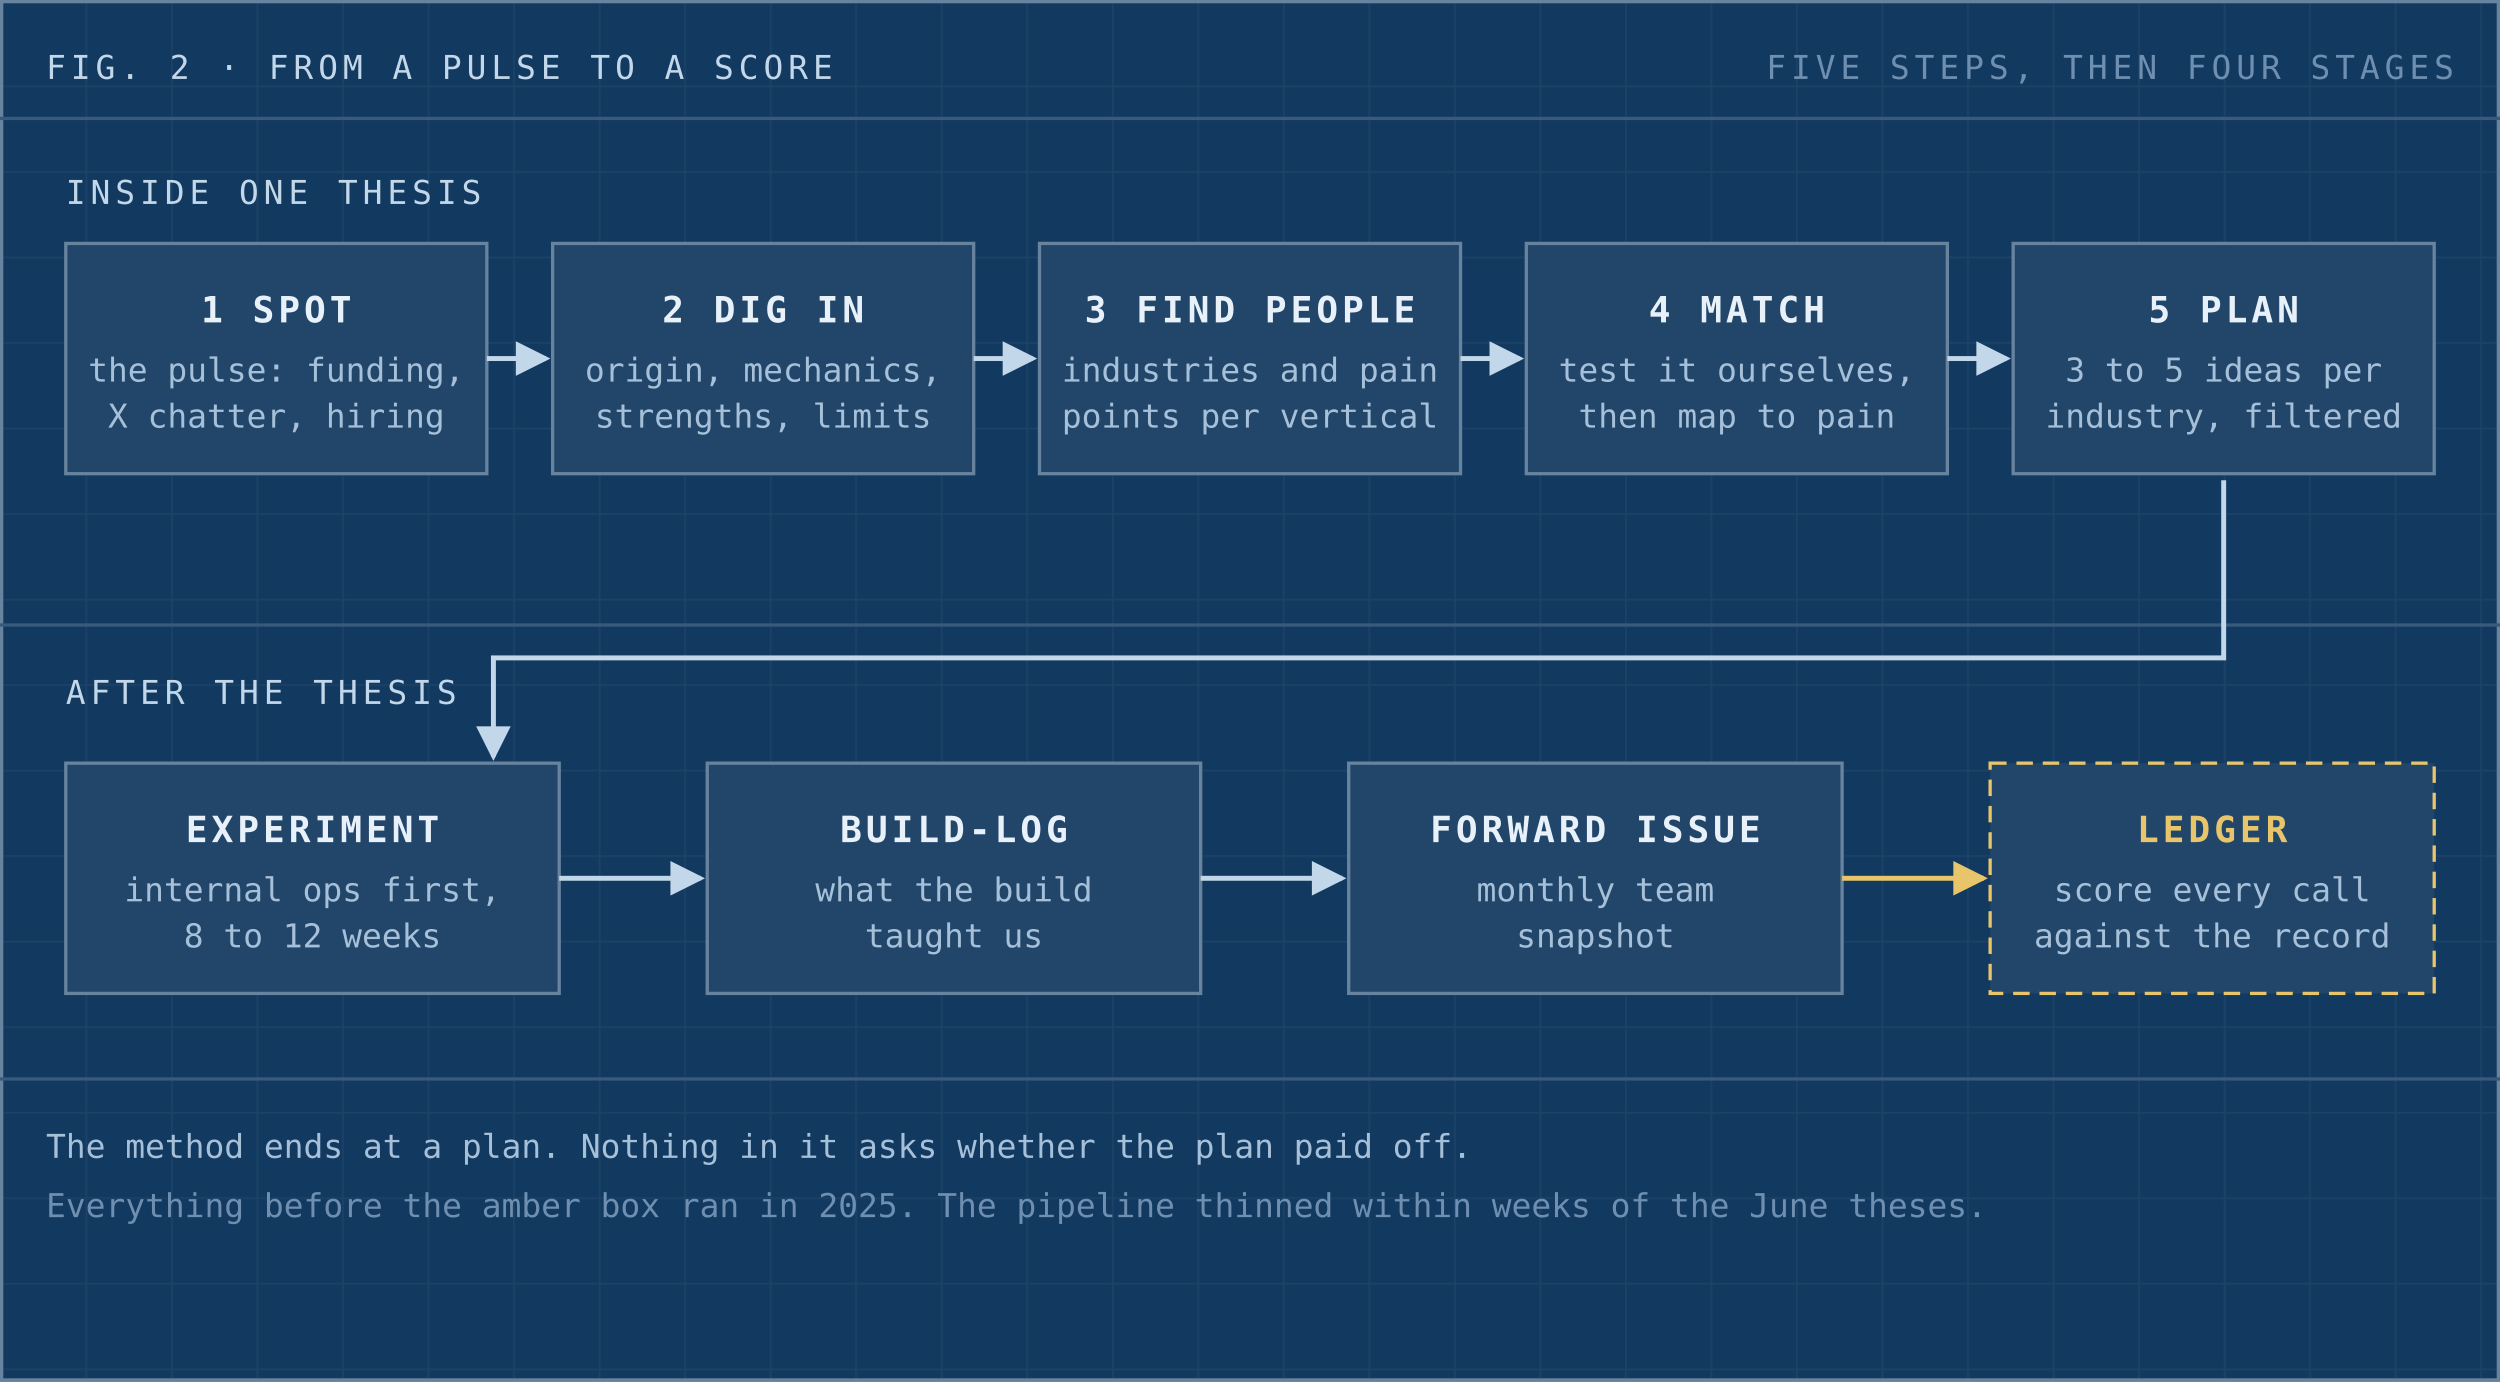
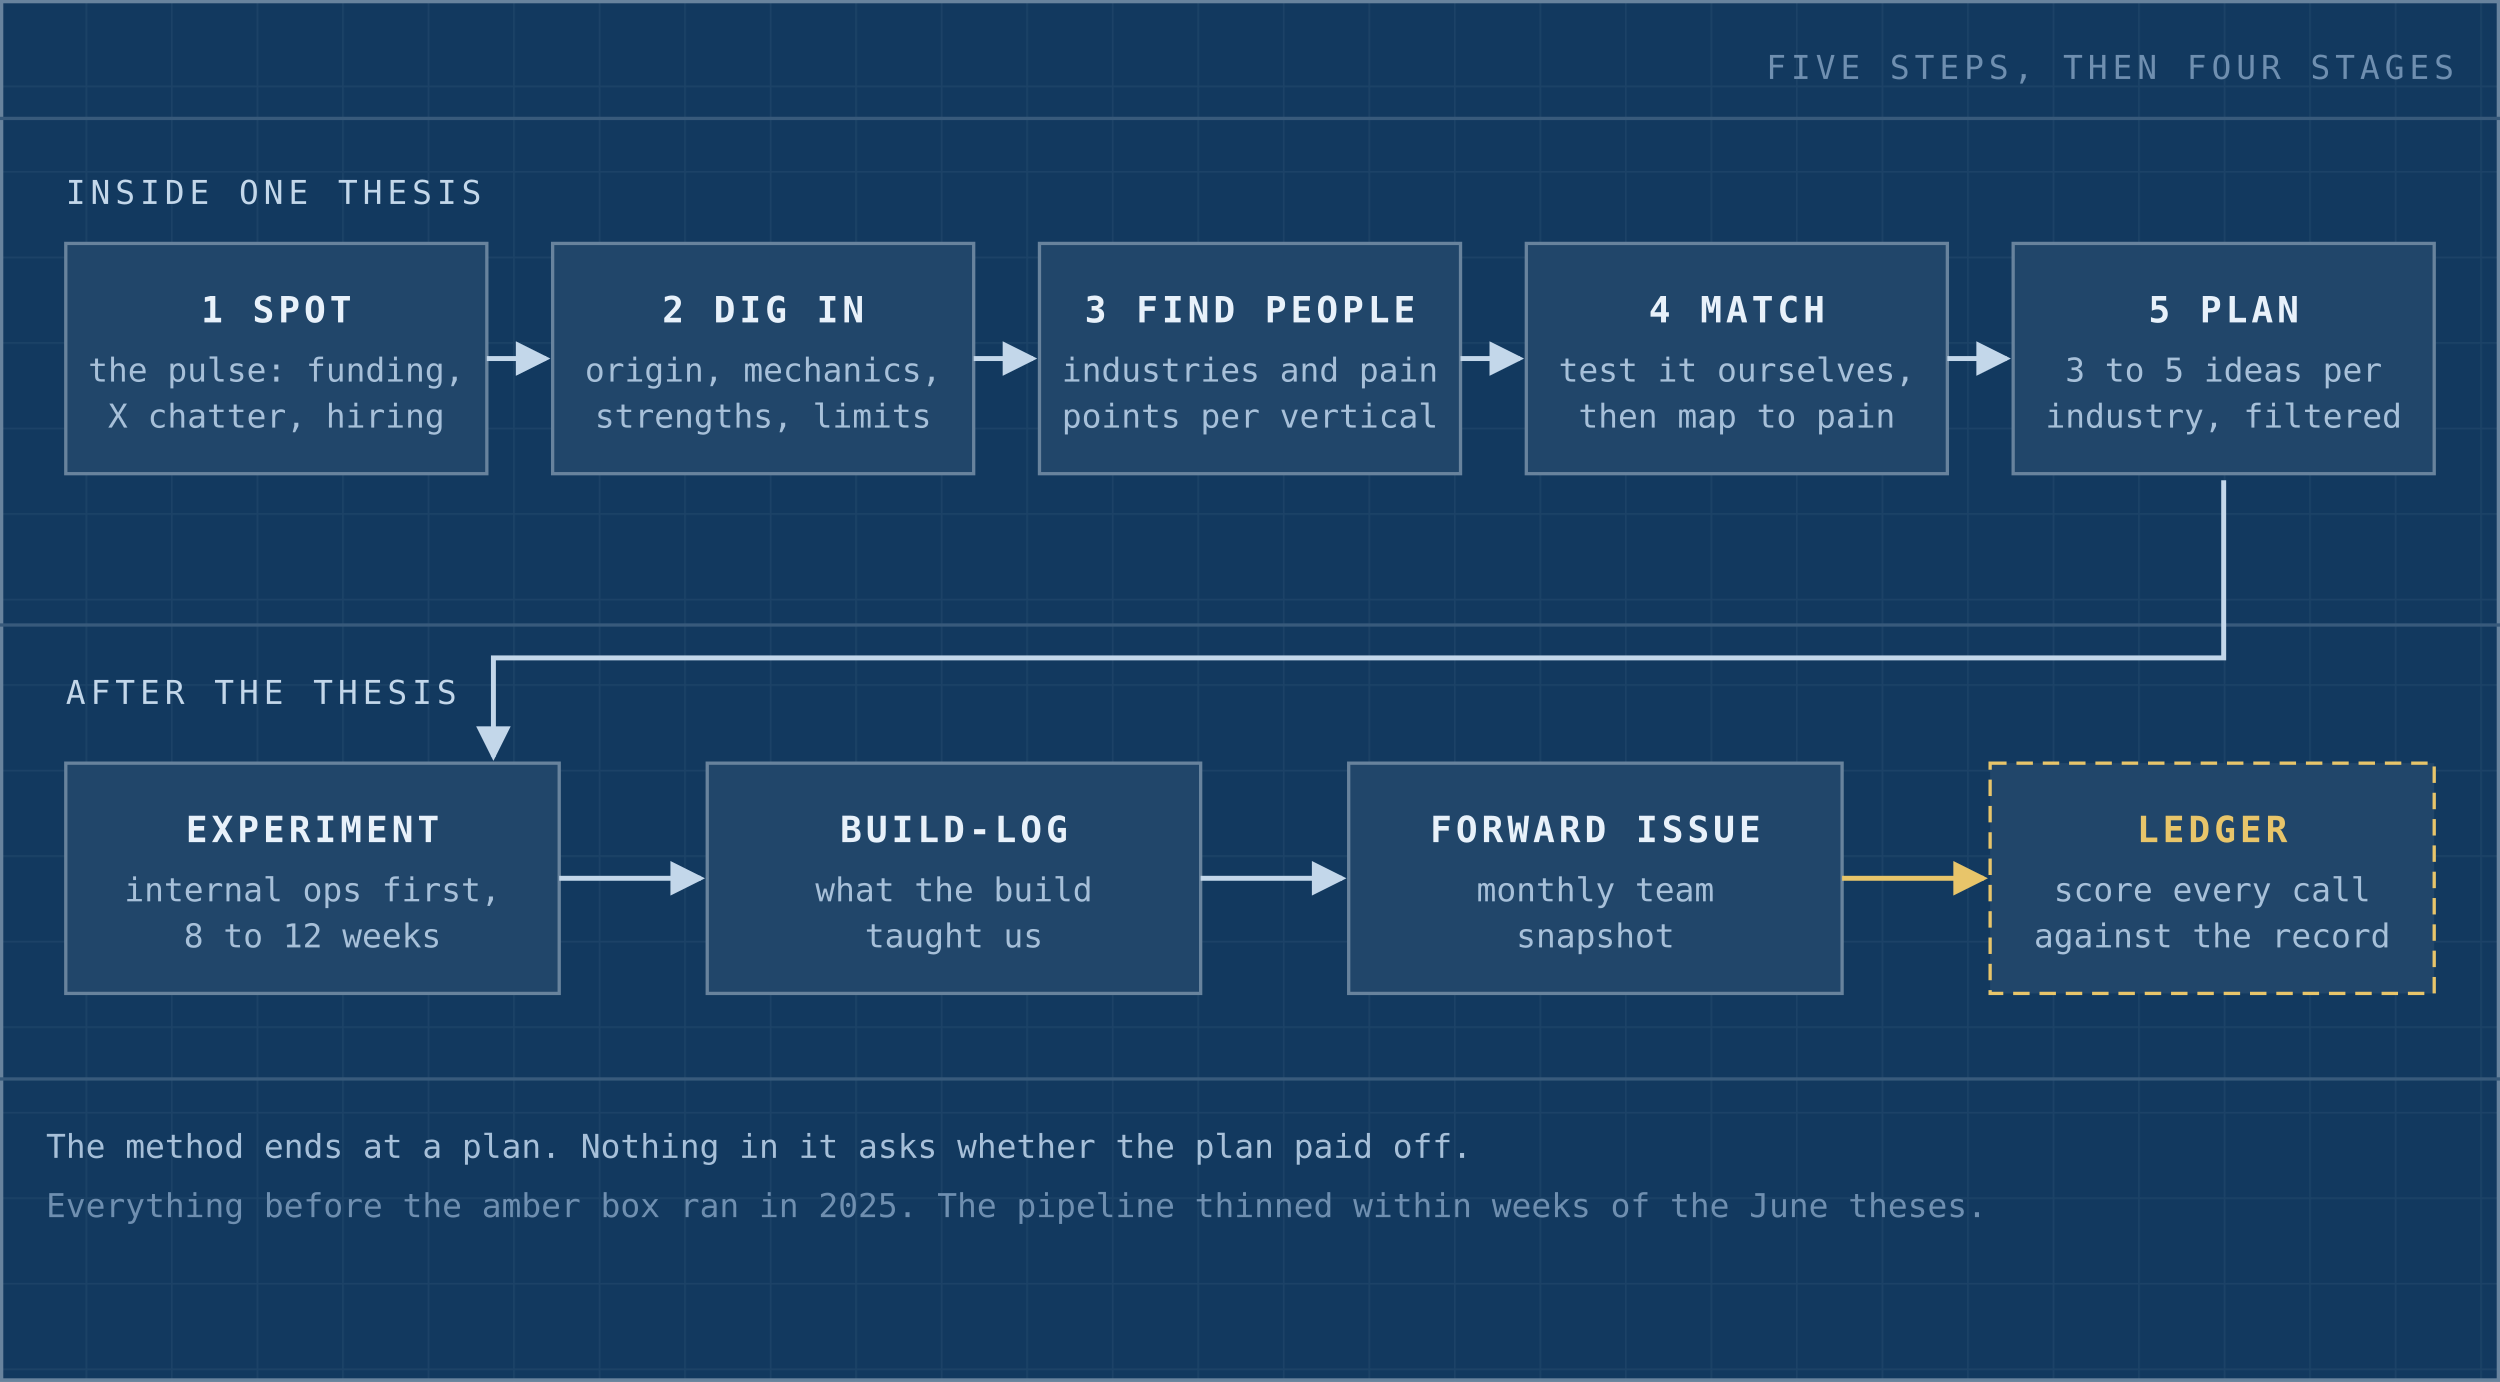
<svg xmlns="http://www.w3.org/2000/svg" data-fk="graph" viewBox="0 0 760 420" role="group" aria-label="Fig. 2: the five-step market thesis method, the experiment pipeline after it, and the ledger step that was missing" style="width:100%;height:auto;max-width:760px;display:block" font-family="ui-monospace, SFMono-Regular, Menlo, Consolas, monospace">
  <defs>
    <pattern id="grid2" width="26" height="26" patternUnits="userSpaceOnUse">
      <path d="M 26 0 L 0 0 0 26" fill="none" stroke="#e8f1fa" stroke-opacity="0.05" stroke-width="1" />
    </pattern>
    <marker id="arr2" viewBox="0 0 8 8" refX="7" refY="4" markerWidth="7" markerHeight="7" orient="auto">
      <path d="M0,0 L8,4 L0,8 z" fill="#c3d7ea" />
    </marker>
    <marker id="arm2" viewBox="0 0 8 8" refX="7" refY="4" markerWidth="7" markerHeight="7" orient="auto">
      <path d="M0,0 L8,4 L0,8 z" fill="#e8c56a" />
    </marker>
  </defs>
  <rect width="760" height="420" fill="#12395f" />
  <rect width="760" height="420" fill="url(#grid2)" />
  <rect x="0.5" y="0.5" width="759" height="419" fill="none" stroke="#68839d" />
-   <text x="14" y="24" font-size="10" letter-spacing="1.5" fill="#c3d7ea">FIG. 2 · FROM A PULSE TO A SCORE</text>
  <text x="746" y="24" font-size="10" letter-spacing="1.5" fill="#6f8fb0" text-anchor="end">FIVE STEPS, THEN FOUR STAGES</text>
  <line x1="0" y1="36" x2="760" y2="36" stroke="#385a7b" />
  <text x="20" y="62" font-size="10" letter-spacing="1.5" fill="#c3d7ea">INSIDE ONE THESIS</text>
  <g data-fk-node="spot" data-tip="Funding rounds, hackathon activity, KOL buzz and hiring trends. The DeFAI worked example cited $500M of 2024 funding.">
    <rect x="20" y="74" width="128" height="70" fill="#21466a" stroke="#68839d" />
    <text x="84.0" y="98" font-size="11" letter-spacing="1.2" fill="#e8f1fa" text-anchor="middle" font-weight="bold">1 SPOT</text>
    <text x="84.0" y="116" font-size="10" fill="#a7c0d9" text-anchor="middle">the pulse: funding,</text>
    <text x="84.0" y="130" font-size="10" fill="#a7c0d9" text-anchor="middle">X chatter, hiring</text>
  </g>
  <g data-fk-node="dig" data-tip="Why the tech emerged, how it works, what it does badly. The DeFAI example priced training one LLM at about $50,000.">
    <rect x="168" y="74" width="128" height="70" fill="#21466a" stroke="#68839d" />
    <text x="232.0" y="98" font-size="11" letter-spacing="1.2" fill="#e8f1fa" text-anchor="middle" font-weight="bold">2 DIG IN</text>
    <text x="232.0" y="116" font-size="10" fill="#a7c0d9" text-anchor="middle">origin, mechanics,</text>
    <text x="232.0" y="130" font-size="10" fill="#a7c0d9" text-anchor="middle">strengths, limits</text>
  </g>
  <g data-fk-node="people" data-tip="Pick industries where the tech creates value and tie each to one of four verticals: productivity, community, liquidity, IP.">
    <rect x="316" y="74" width="128" height="70" fill="#21466a" stroke="#68839d" />
    <text x="380.0" y="98" font-size="11" letter-spacing="1.2" fill="#e8f1fa" text-anchor="middle" font-weight="bold">3 FIND PEOPLE</text>
    <text x="380.0" y="116" font-size="10" fill="#a7c0d9" text-anchor="middle">industries and pain</text>
    <text x="380.0" y="130" font-size="10" fill="#a7c0d9" text-anchor="middle">points per vertical</text>
  </g>
  <g data-fk-node="match" data-tip="Use the tech on our own work first, then map what it can do to each group's pain points.">
    <rect x="464" y="74" width="128" height="70" fill="#21466a" stroke="#68839d" />
    <text x="528.0" y="98" font-size="11" letter-spacing="1.2" fill="#e8f1fa" text-anchor="middle" font-weight="bold">4 MATCH</text>
    <text x="528.0" y="116" font-size="10" fill="#a7c0d9" text-anchor="middle">test it ourselves,</text>
    <text x="528.0" y="130" font-size="10" fill="#a7c0d9" text-anchor="middle">then map to pain</text>
  </g>
  <g data-fk-node="plan" data-tip="Filter on revenue, fit and build effort. Each June 2025 thesis ended with six experiments, one per vertical plus two.">
    <rect x="612" y="74" width="128" height="70" fill="#21466a" stroke="#68839d" />
    <text x="676.0" y="98" font-size="11" letter-spacing="1.2" fill="#e8f1fa" text-anchor="middle" font-weight="bold">5 PLAN</text>
    <text x="676.0" y="116" font-size="10" fill="#a7c0d9" text-anchor="middle">3 to 5 ideas per</text>
    <text x="676.0" y="130" font-size="10" fill="#a7c0d9" text-anchor="middle">industry, filtered</text>
  </g>
  <line data-fk-edge="spot dig" x1="148" y1="109" x2="166" y2="109" stroke="#c3d7ea" stroke-width="1.5" marker-end="url(#arr2)" />
  <line data-fk-edge="dig people" x1="296" y1="109" x2="314" y2="109" stroke="#c3d7ea" stroke-width="1.5" marker-end="url(#arr2)" />
  <line data-fk-edge="people match" x1="444" y1="109" x2="462" y2="109" stroke="#c3d7ea" stroke-width="1.5" marker-end="url(#arr2)" />
  <line data-fk-edge="match plan" x1="592" y1="109" x2="610" y2="109" stroke="#c3d7ea" stroke-width="1.5" marker-end="url(#arr2)" />
  <line x1="0" y1="190" x2="760" y2="190" stroke="#385a7b" />
  <text x="20" y="214" font-size="10" letter-spacing="1.5" fill="#c3d7ea">AFTER THE THESIS</text>
  <g data-fk-node="experiment" data-group="stalled" data-tip="Priority: internal ops, then startup ecosystem tech, then long-term assets, then spin-off. 60 were planned. 8 exist as proposed, 9 in another shape, 43 never started.">
    <rect x="20" y="232" width="150" height="70" fill="#21466a" stroke="#68839d" />
    <text x="95.0" y="256" font-size="11" letter-spacing="1.2" fill="#e8f1fa" text-anchor="middle" font-weight="bold">EXPERIMENT</text>
    <text x="95.0" y="274" font-size="10" fill="#a7c0d9" text-anchor="middle">internal ops first,</text>
    <text x="95.0" y="288" font-size="10" fill="#a7c0d9" text-anchor="middle">8 to 12 weeks</text>
  </g>
  <g data-fk-node="buildlog" data-group="stalled" data-tip="Three build-log posts between June and December 2025 (now filed as shipped reports), then none until August 2026.">
    <rect x="215" y="232" width="150" height="70" fill="#21466a" stroke="#68839d" />
    <text x="290.0" y="256" font-size="11" letter-spacing="1.2" fill="#e8f1fa" text-anchor="middle" font-weight="bold">BUILD-LOG</text>
    <text x="290.0" y="274" font-size="10" fill="#a7c0d9" text-anchor="middle">what the build</text>
    <text x="290.0" y="288" font-size="10" fill="#a7c0d9" text-anchor="middle">taught us</text>
  </g>
  <g data-fk-node="forward" data-group="stalled" data-tip="The last forward issue shipped on 2025-06-27.">
    <rect x="410" y="232" width="150" height="70" fill="#21466a" stroke="#68839d" />
    <text x="485.0" y="256" font-size="11" letter-spacing="1.2" fill="#e8f1fa" text-anchor="middle" font-weight="bold">FORWARD ISSUE</text>
    <text x="485.0" y="274" font-size="10" fill="#a7c0d9" text-anchor="middle">monthly team</text>
    <text x="485.0" y="288" font-size="10" fill="#a7c0d9" text-anchor="middle">snapshot</text>
  </g>
  <g data-fk-node="ledger" data-tip="No scored review of any thesis existed before this report.">
    <rect x="605" y="232" width="135" height="70" fill="#21466a" stroke="#e8c56a" stroke-dasharray="5 3" />
    <text x="672.5" y="256" font-size="11" letter-spacing="1.2" fill="#e8c56a" text-anchor="middle" font-weight="bold">LEDGER</text>
    <text x="672.5" y="274" font-size="10" fill="#a7c0d9" text-anchor="middle">score every call</text>
    <text x="672.5" y="288" font-size="10" fill="#a7c0d9" text-anchor="middle">against the record</text>
  </g>
  <path data-fk-edge="plan experiment" d="M 676 146 L 676 200 L 150 200 L 150 230" fill="none" stroke="#c3d7ea" stroke-width="1.5" marker-end="url(#arr2)" />
  <line data-fk-edge="experiment buildlog" x1="170" y1="267" x2="213" y2="267" stroke="#c3d7ea" stroke-width="1.5" marker-end="url(#arr2)" />
  <line data-fk-edge="buildlog forward" x1="365" y1="267" x2="408" y2="267" stroke="#c3d7ea" stroke-width="1.5" marker-end="url(#arr2)" />
  <line data-fk-edge="forward ledger" x1="560" y1="267" x2="603" y2="267" stroke="#e8c56a" stroke-width="1.5" marker-end="url(#arm2)" />
  <line x1="0" y1="328" x2="760" y2="328" stroke="#385a7b" />
  <text x="14" y="352" font-size="10" fill="#a7c0d9">The method ends at a plan. Nothing in it asks whether the plan paid off.</text>
  <text x="14" y="370" font-size="10" fill="#6f8fb0">Everything before the amber box ran in 2025. The pipeline thinned within weeks of the June theses.</text>
</svg>
